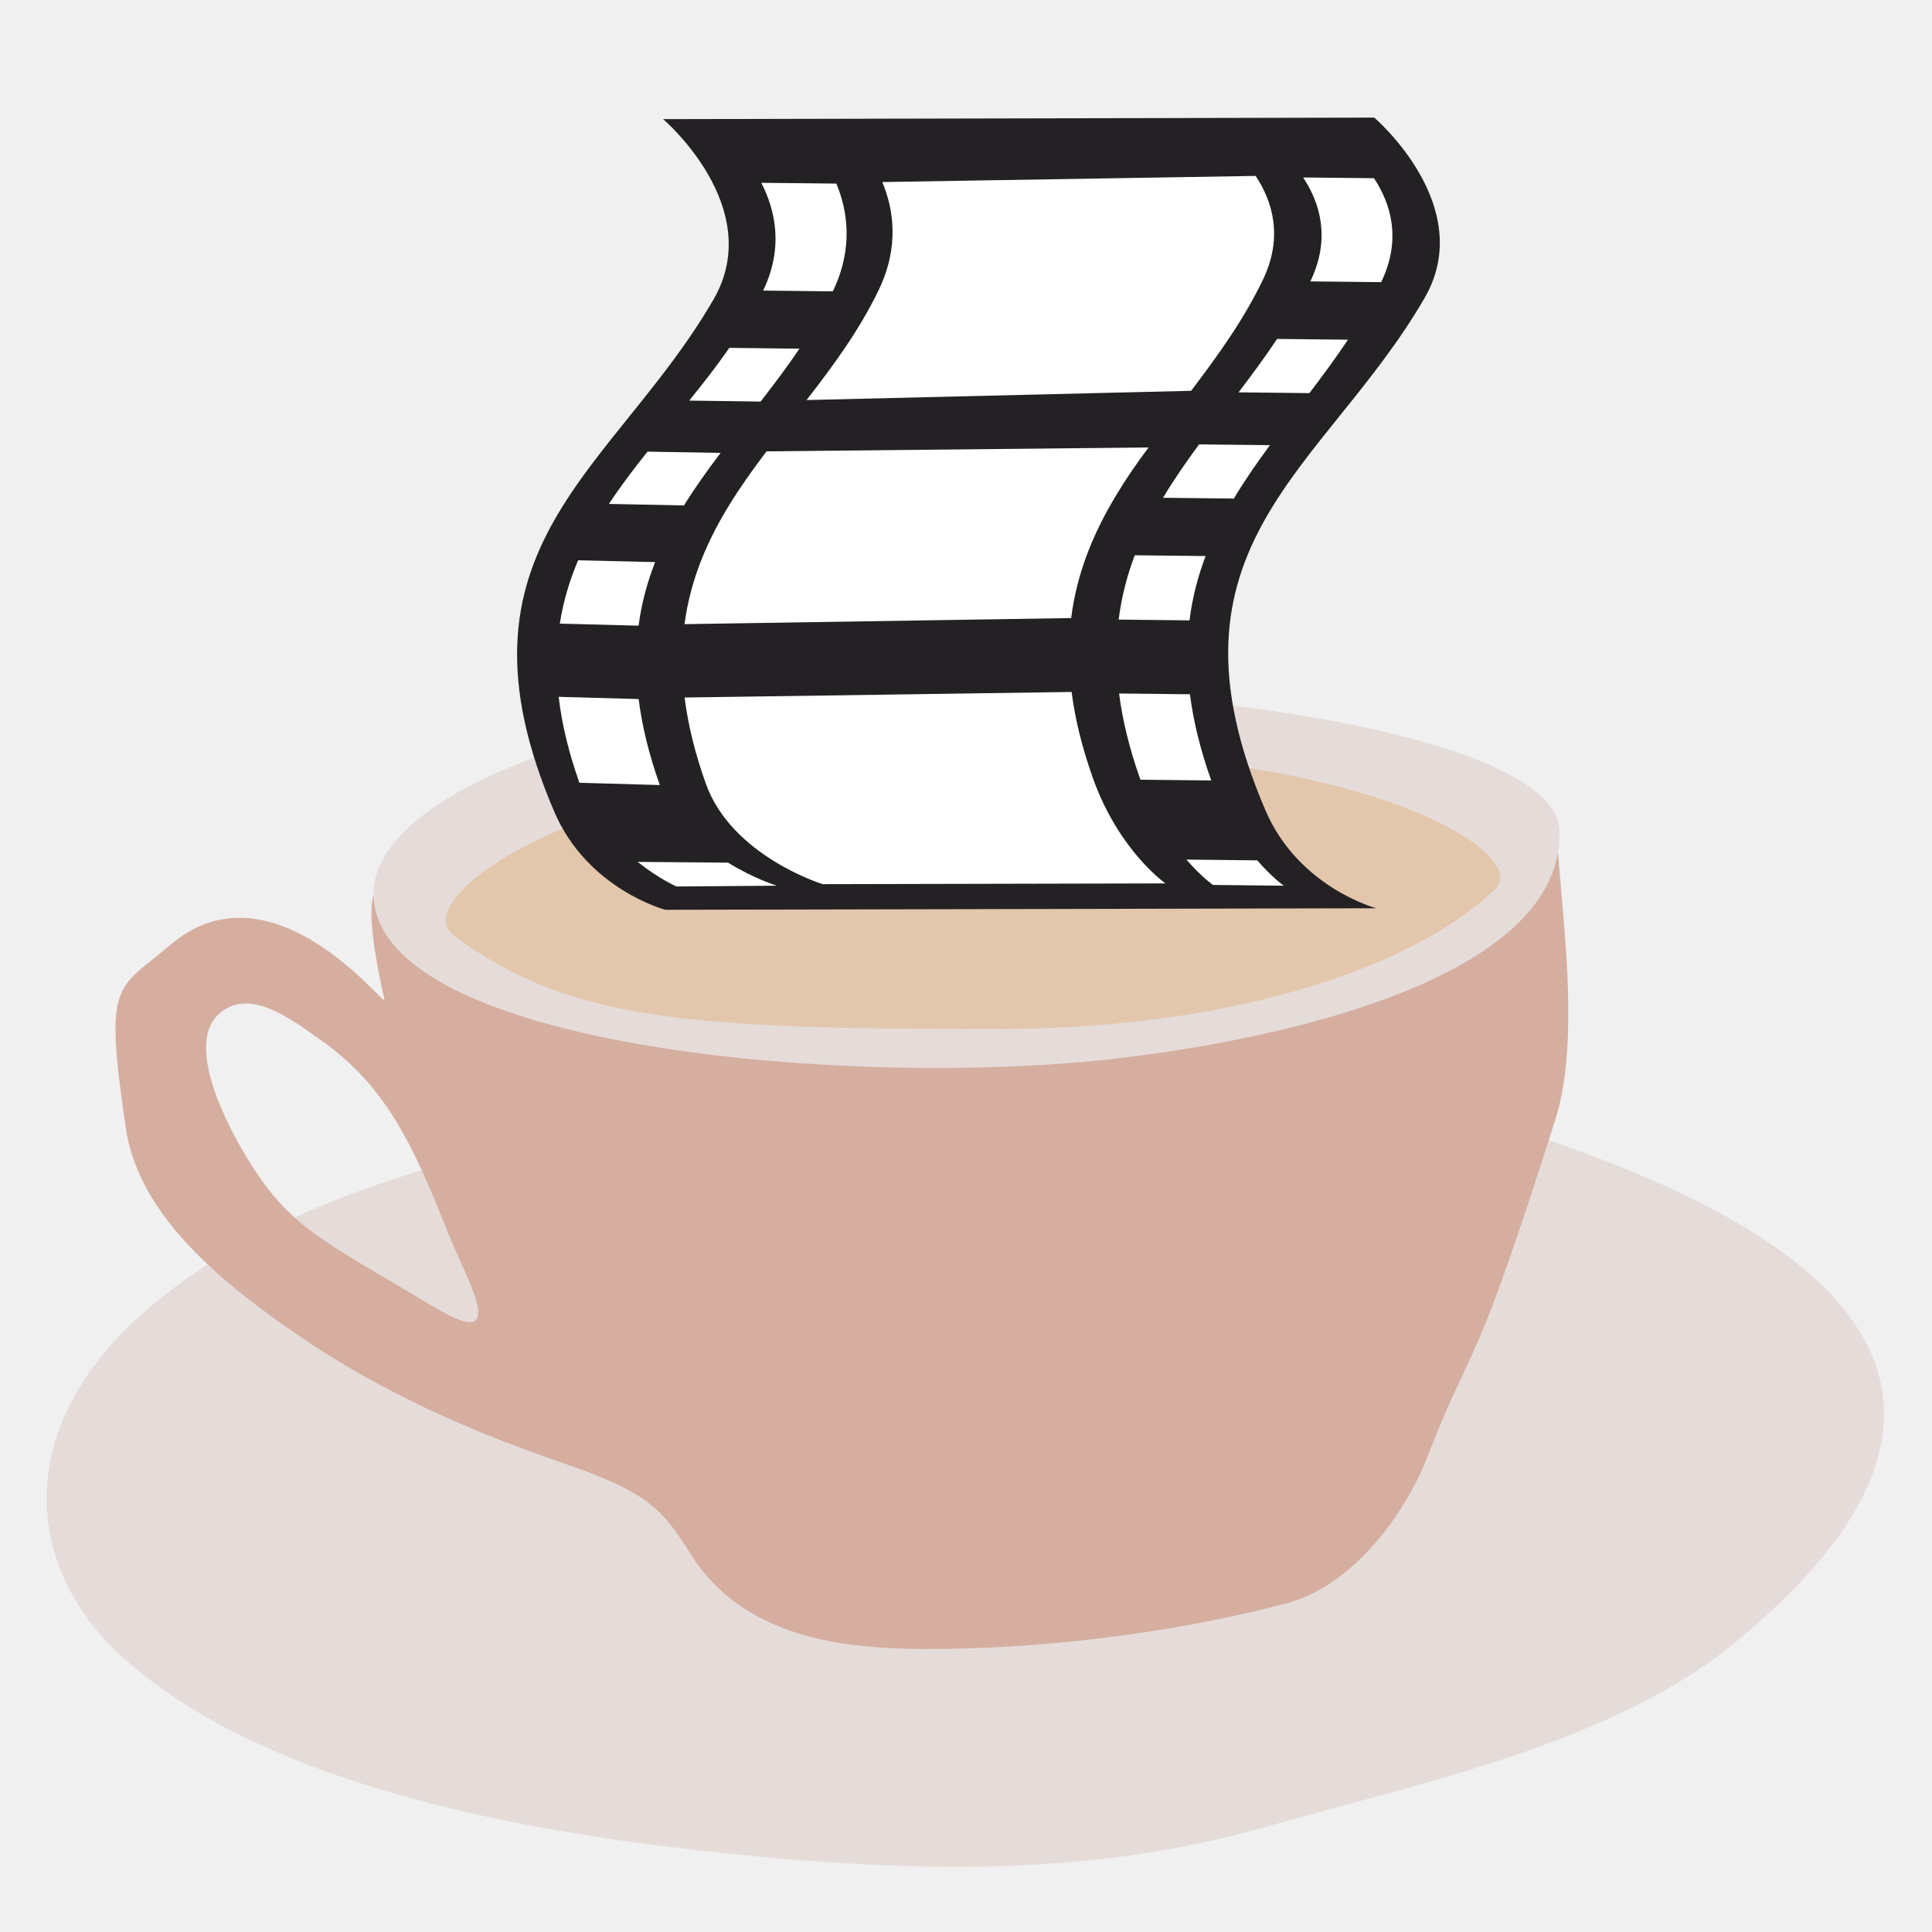
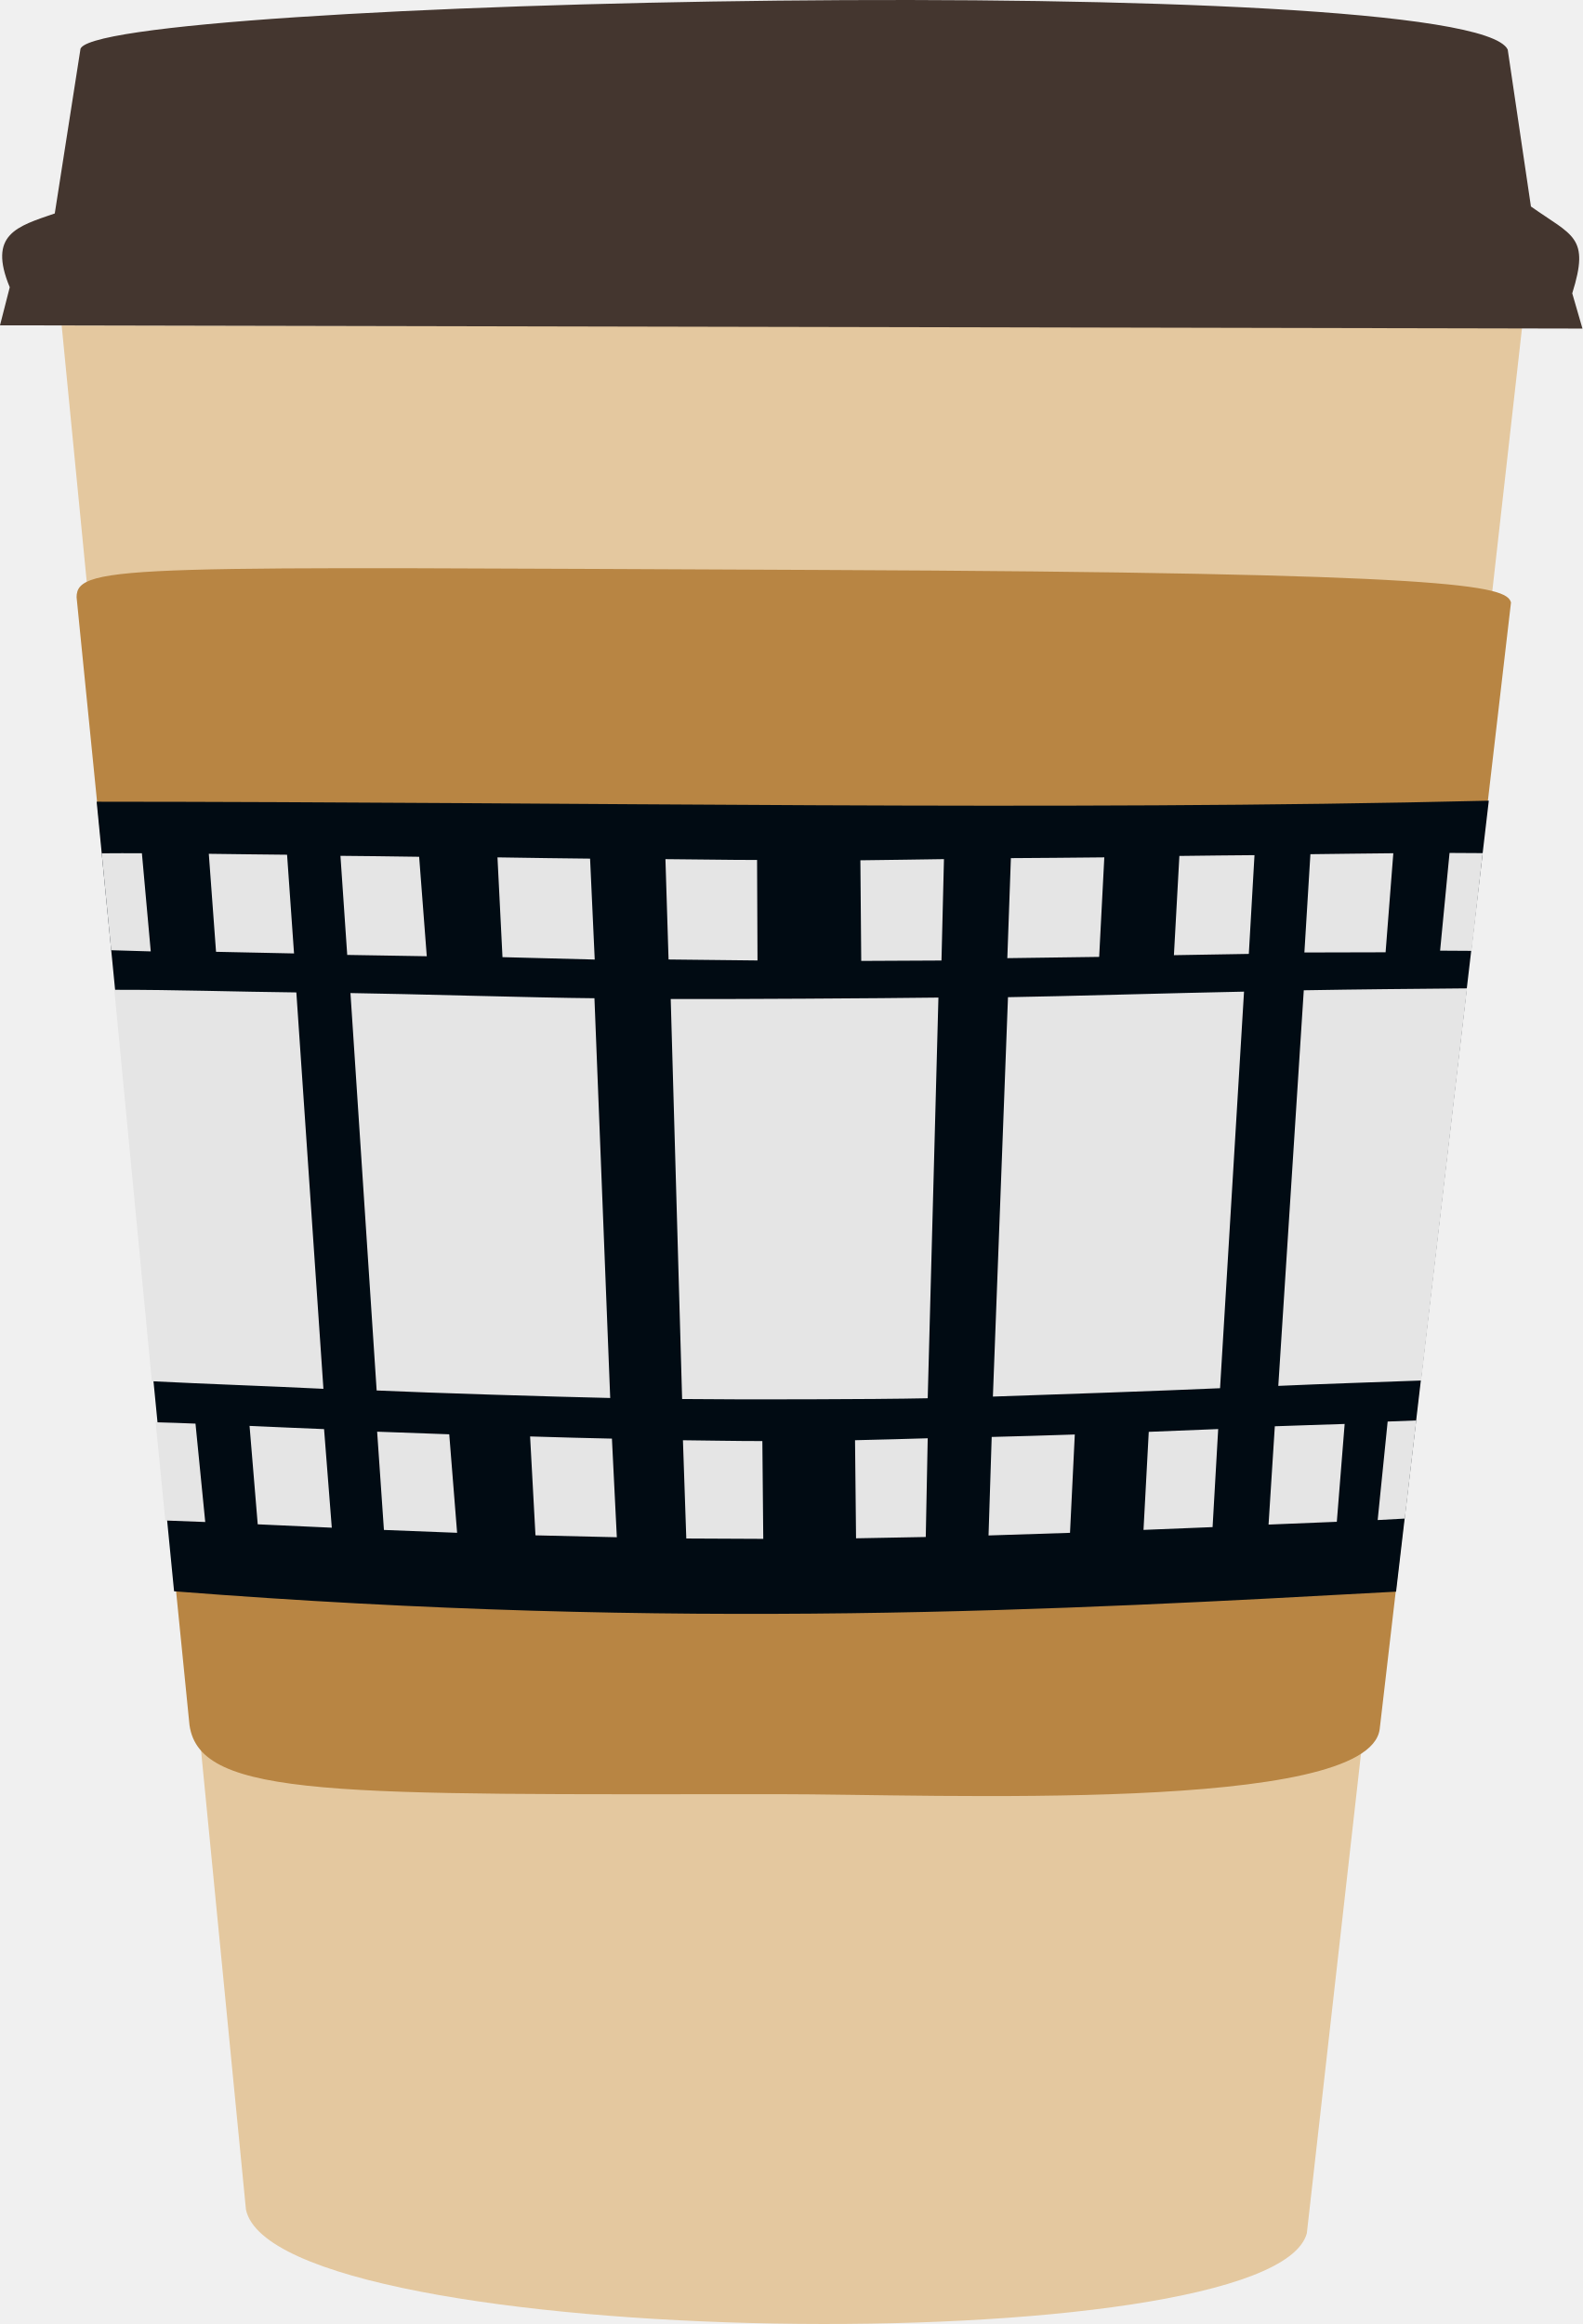
- <svg xmlns="http://www.w3.org/2000/svg" version="1.1" id="svg1" width="5045.333" height="5045.333" viewBox="0 0 5045.333 5045.333" xml:space="preserve">
+ <svg xmlns="http://www.w3.org/2000/svg" version="1.1" id="svg1" width="1627.843" height="2390.49" viewBox="0 0 1627.843 2390.49">
  <defs id="defs1" />
-   <g id="g1">
-     <g id="g2">
-       <path id="path10017" style="display:inline;fill:#e5dcd9" d="M 787.385,3171.287 C -8.411,3530.92 11.073,4049.484 319.414,4327.32 c 350.817,316.11 969.773,449.765 1577.764,512.777 553.458,57.36 988.462,50.786 1409.825,-69.58 398.405,-113.808 899.12,-215.636 1219.895,-477.9 969.277,-792.477 -113.129,-1183.294 -479.529,-1314.49 -1021.32,-365.702 -2640.853,-86.635 -3259.984,193.16 z" />
-       <path id="path10190" style="display:inline;fill:#e3c7ad" d="m 1102.613,2411.714 c 7.599,213.714 874.512,342.861 1389.25,332.91 469.568,-9.078 1482.848,-98.299 1499.955,-473.247 14.477,-317.306 -862.577,-348.868 -1549.67,-350.471 -400.467,-0.934 -1347.824,257.684 -1339.535,490.808 z" />
-       <path id="path9503" style="display:inline;fill:#d5aea0;stroke-width:0.999" d="m 3981.441,2119.744 c -70.096,7.273 0.749,150.551 -40.855,207.432 -138.57,189.458 -384.39,309.164 -617.2,339.009 -628.429,80.561 -1275.68,85.178 -2013.214,-69.119 -101.651,-21.266 -448.913,-631.51 -306.398,13.534 5.514,24.959 -292.943,-371.13 -559.804,-142.488 -139.525,119.542 -173.488,87.42 -115.118,479.2 30.738,206.314 210.639,367.001 381.909,491.969 230.969,168.527 468.619,281.862 760.882,381.967 224.489,76.891 259.538,122.798 332.355,237.963 136.491,215.871 391.296,246.515 610.98,247.097 319.73,0.847 665.491,-45.18 944.614,-119.304 174.054,-46.221 309.572,-231.793 368.607,-383.844 122.329,-315.073 112.896,-183.044 334.232,-881.713 53.238,-168.053 29.33,-422.403 16.644,-571.57 -23.225,-273.081 -14.749,-238.732 -97.633,-230.133 z M 837.872,2716.203 c 164.461,116.052 237.636,262.738 332.379,504.146 46.839,119.347 166.833,314.239 -32.559,195.274 -308.819,-184.253 -381.625,-211.526 -491.103,-389.479 -67.044,-108.977 -156.606,-299.656 -77.297,-375.982 79.31,-76.326 193.253,12.886 268.58,66.041 z" />
-       <path id="path10183" style="display:inline;fill:#e5dcd9" d="m 2591.814,1803.793 c -933.42,-4.608 -1627.292,259.145 -1616.34,536.218 14.785,374.041 1112.476,490.309 1812.875,436.516 401.928,-30.869 1300.989,-184.144 1283.854,-609.793 -8.591,-213.407 -767.613,-359.424 -1480.39,-362.942 z m -18.597,159.889 c 978.577,-21.021 1430.058,263.747 1331.695,358.459 -205.684,198.051 -669.08,364.09 -1291.258,365.101 -856.153,1.39 -1132.828,-28.977 -1427.742,-242.918 -133.129,-96.576 349.155,-458.341 1387.304,-480.642 z" />
-       <path style="fill:#242124;fill-opacity:1" d="m 1737.438,2375.879 c 0,0 -203.254,-53.626 -289.914,-255.973 -296.455,-692.211 155.891,-888.774 415.779,-1337.846 139.001,-240.185 -131.522,-470.933 -131.522,-470.933 l 1857,-4 c 0,0 270.522,230.748 131.522,470.933 -259.888,449.072 -712.234,645.635 -415.779,1337.846 86.659,202.346 289.914,255.973 289.914,255.973 z" id="path10221" />
-       <path style="fill:#ffffff;fill-opacity:1;stroke-width:0.856" d="m 1901.237,2252.768 c 67.913,41.971 127.371,60.208 127.371,60.208 l -262,2 c 0,0 -46.458,-20.237 -101.371,-64.208 z m 91.69,-1493.93 c 54.244,-112.69 31.481,-211.145 -4.843,-281.427 l 196,2 c 29.324,70.282 45.087,168.737 -9.156,281.427 z m 94.86,151.744 c -32.094,47.568 -66.593,93.204 -101.562,138.144 l -186.375,-2.625 c 36.282,-44.753 71.874,-90.232 104.734,-137.691 m -22.752,274.291 c -33.981,44.789 -66.502,90.123 -95.631,137.239 l -196,-4 c 30.879,-46.866 65.15,-91.949 100.772,-136.504 z m -170.908,285.172 c -20.412,51.919 -35.5,106.859 -43.331,166.059 l -205.625,-5.375 c 9.144,-59.012 25.763,-113.734 47.815,-165.419 z m -43.123,357.676 c 8.614,68.958 26.416,143.413 55.338,224.606 l -210,-6 c -28.922,-81.193 -46.287,-155.586 -54.135,-224.434 z m 1615.436,421.219 c 38.913,44.971 69.371,66.208 69.371,66.208 l -185,-2 c 0,0 -30.458,-21.237 -69.371,-66.208 z m 138.69,-1511.93 c 54.244,-112.69 24.481,-206.145 -18.843,-271.427 l 185,2 c 43.324,65.282 73.088,158.737 18.843,271.427 z m 98.204,152.26 c -31.876,47.897 -66.061,94 -100.656,139.503 l -185,-2 c 34.595,-45.503 68.781,-91.607 100.656,-139.503 z m -203.768,275.401 c -33.513,45.493 -65.534,91.576 -94.162,139.442 l -185,-2 c 28.629,-47.866 60.65,-93.949 94.162,-139.442 z m -167.97,289.578 c -19.943,52.622 -34.593,108.219 -42.05,167.981 l -185,-2 c 7.456,-59.762 22.106,-115.359 42.05,-167.981 z m -40.936,360.957 c 8.832,69.286 26.759,143.929 55.682,225.122 l -185,-2 c -28.922,-81.193 -46.849,-155.836 -55.682,-225.122 z m -1319.656,8.516 c 8.614,68.958 26.416,143.413 55.338,224.606 67.636,189.873 305.469,262.821 305.469,262.821 l 895,-2 c 0,0 -121.833,-84.948 -189.47,-274.821 -28.922,-81.193 -46.849,-155.836 -55.682,-225.122 z m 214.031,-642.848 c -33.981,44.789 -66.502,90.123 -95.631,137.239 -58.257,94.232 -102.945,195.593 -118.608,313.992 l 1009.75,-15.875 c 14.912,-119.525 58.601,-222.386 115.858,-318.117 28.629,-47.866 52.65,-81.949 86.162,-127.442 z m 302.252,-703.29 c 29.324,70.282 45.087,168.737 -9.157,281.427 -50.71,105.347 -118.763,198.007 -188.702,287.888 l 1004.25,-24.125 c 69.19,-91.006 136.743,-184.415 187.452,-289.763 54.244,-112.69 24.481,-206.145 -18.843,-271.427 z" id="path10221-9" />
+   <g id="g1" transform="translate(-52.2235,-47.46417)">
+     <g id="g80" transform="translate(2193.394,313.342)">
+       <path style="fill:#e4c89f;fill-opacity:1" d="M -1888.155,2007.009 -2077.733,68.935 -575.361,70.232 -796.861,2031.32 c -36.172,134.202 -1059.837,121.456 -1091.294,-24.311 z" id="path76" />
+       <path style="fill:#44362f;fill-opacity:1" d="m -2141.17,68.762 1627.843,3.343 -10.505,-36.291 c 18.371,-58.512 0.461,-58.847 -42.499,-89.295 l -23.876,-161.4 c -39.371,-82.452 -1472.292,-51.965 -1468.354,0.478 l -26.263,168.085 c -38.858,13.345 -68.973,21.301 -46.319,75.925 z" id="path77" />
+       <path style="fill:#b88543;fill-opacity:1" d="m -586.841,353.86 -135.061,1158.825 c -11.181,86.923 -456.481,66.906 -618.191,66.941 -451.938,0.098 -595.352,4.712 -606.139,-70.993 L -2062.384,348.458 c 0.03,-34.668 59.349,-31.037 764.952,-28.084 657.86,2.753 705.973,16.296 710.592,33.486 z" id="path78" />
+       <path style="fill:#010b13;fill-opacity:1" d="m -2041.738,558.769 c 504.648,0.234 983.48,9.804 1432.07,-1.043 l -95.377,813.587 c -343.737,18.843 -735.765,40.481 -1257.058,-0.372 z" id="path79" />
+       <path style="fill:#e5e5e5;fill-opacity:1;stroke-width:0.694" d="m -1808.478,1162.67 c -58.297,-2.881 -117.133,-4.794 -176.486,-7.785 l -38.605,-402.648 c 64.114,-0.11 125.765,2.046 187.248,2.709 z M -800,752.732 c 55.949,-0.979 111.415,-1.459 167.961,-1.969 l -47.177,403.371 c -48.106,1.836 -96.97,3.262 -146.994,5.531 z m -386.853,419.643 c -54.843,1.246 -196.578,1.458 -252.63,0.789 l -11.726,-411.428 c 57.797,0.258 218.645,-0.73 275.371,-1.501 z m 82.571,-412.536 c 52.856,-0.793 178.713,-4.492 242.816,-5.706 l -24.657,407.92 c -51.785,2.358 -181.963,6.957 -233.675,8.608 z m -409.183,412.271 c -59.591,-1.34 -185.004,-5.203 -240.25,-7.737 l -26.942,-408.772 c 58.209,0.778 190.314,4.822 250.986,5.32 z M -1926.382,612.352 c 15.61,0.113 64.922,0.934 80.521,0.948 l 7.157,101.543 -80.239,-1.689 z m -59.714,100.383 -40.717,-1.199 -9.734,-99.678 c 16.047,-0.2 25.517,-0.076 41.35,-0.058 z M -650.065,611.461 c 14.041,0.029 20.019,0.17 34.126,0.197 l -11.397,100.52 -32.427,-0.2 z m -65.774,102.193 -83.531,0.208 6.18,-101.102 c 14.134,-0.108 71.245,-0.969 85.298,-0.986 z m -540.274,-94.627 c 24.715,-0.178 71.373,-1.069 85.98,-1.208 l -2.552,104.306 -82.55,0.409 z m -105.83,103.045 -91.497,-1.014 -3.206,-103.211 c 14.906,0.033 69.39,0.901 94.258,0.843 z m 433.977,-107.518 c 22.038,-0.359 61.004,-0.661 77.266,-0.816 l -5.833,101.585 -77.052,1.305 z m -82.509,103.834 -94.483,1.303 3.672,-102.879 c 13.579,-0.126 75.347,-0.458 96.096,-0.806 z m -618.949,-102.37 c 22.44,0.343 79.64,1.241 95.261,1.303 l 4.776,103.796 -94.888,-2.458 z m -72.737,101.706 -81.831,-1.359 -6.965,-101.928 c 14.82,0.062 58.977,0.649 80.961,0.985 z m -182.3,483.087 c 15.043,0.601 61.982,2.858 76.65,3.299 l 7.951,101.418 -76.196,-3.482 z m -45.583,98.859 -41.089,-1.551 -9.927,-101.041 c 16.01,0.377 25.397,0.836 40.989,1.401 z m 1216.321,-103.338 c 13.963,-0.481 15.284,-0.624 29.468,-1.117 l -11.779,100.933 -27.954,1.513 z m -52.286,103.122 -70.228,2.866 6.447,-101.121 c 13.432,-0.546 58.119,-1.88 71.834,-2.379 z m -495.605,-83.91 c 21.421,-0.357 62.011,-1.69 74.766,-1.995 l -2.008,101.543 -71.715,1.347 z m -94.4,101.462 -79.18,-0.371 -3.452,-101.064 c 12.958,0.075 60.187,0.958 81.696,0.85 z m 396.545,-110.075 c 20.162,-0.902 56.227,-2.252 71.42,-2.87 l -5.756,100.865 -71.066,2.865 z m -80.999,103.873 -83.814,2.703 3.25,-101.327 c 11.974,-0.334 66.842,-1.749 85.477,-2.515 z m -555.401,-99.138 c 19.997,0.627 70.476,2.063 84.174,2.238 l 5.044,101.441 -83.69,-1.955 z m -75.08,99.107 -75.29,-2.936 -6.972,-101.068 c 13.721,0.411 54.234,1.943 74.171,2.685 z" id="path79-3" />
    </g>
  </g>
</svg>
